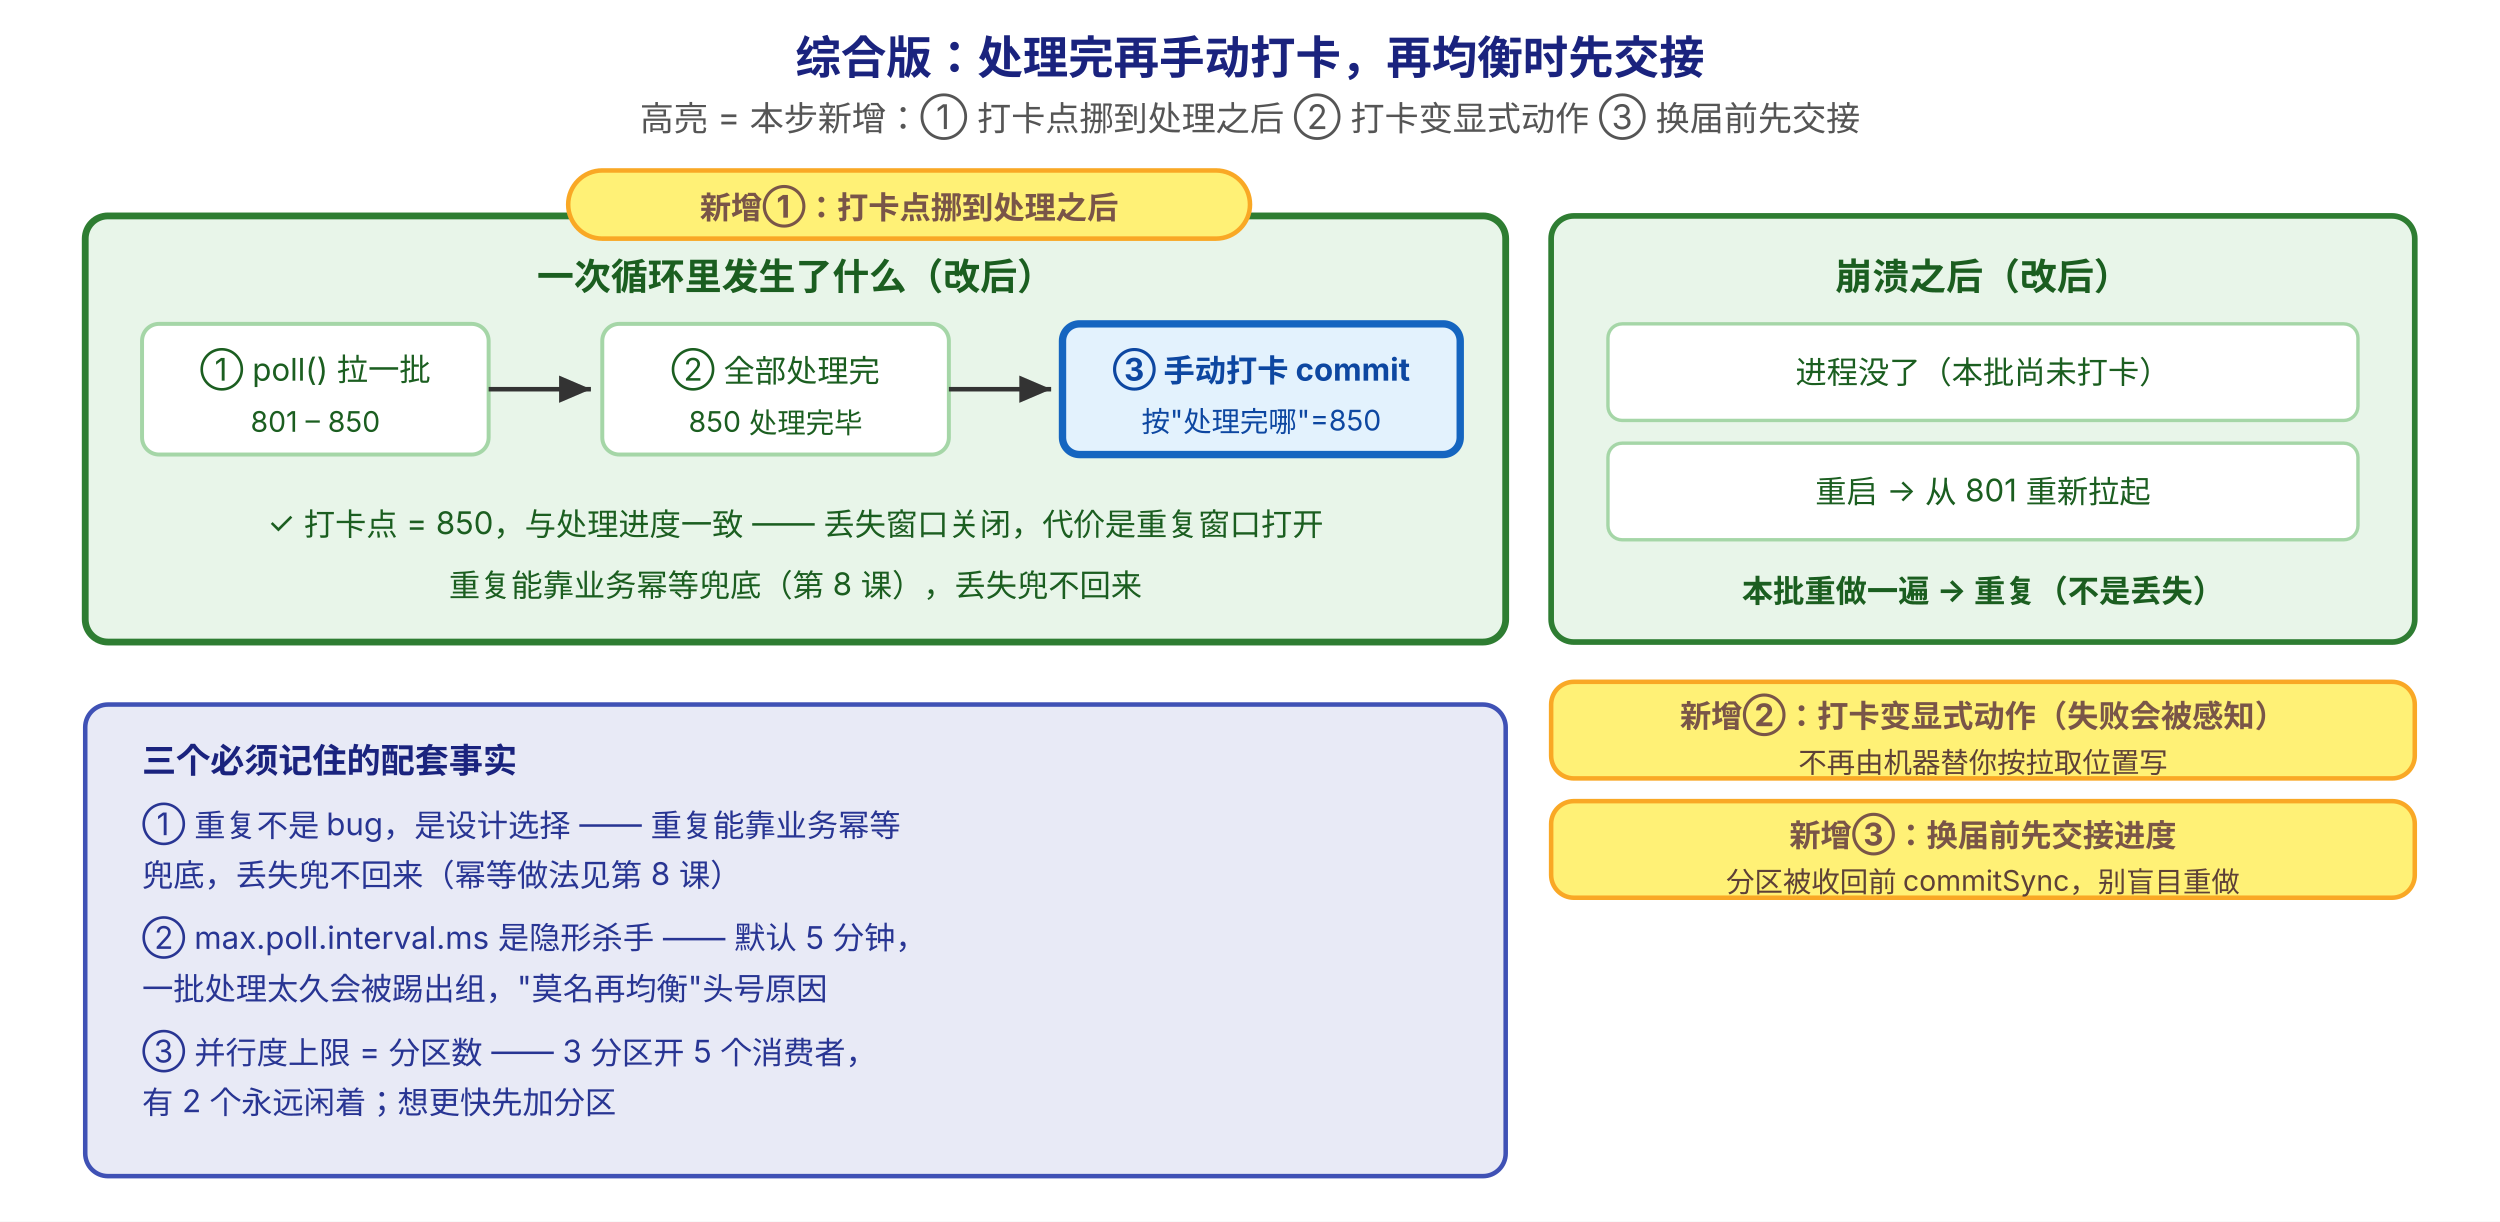
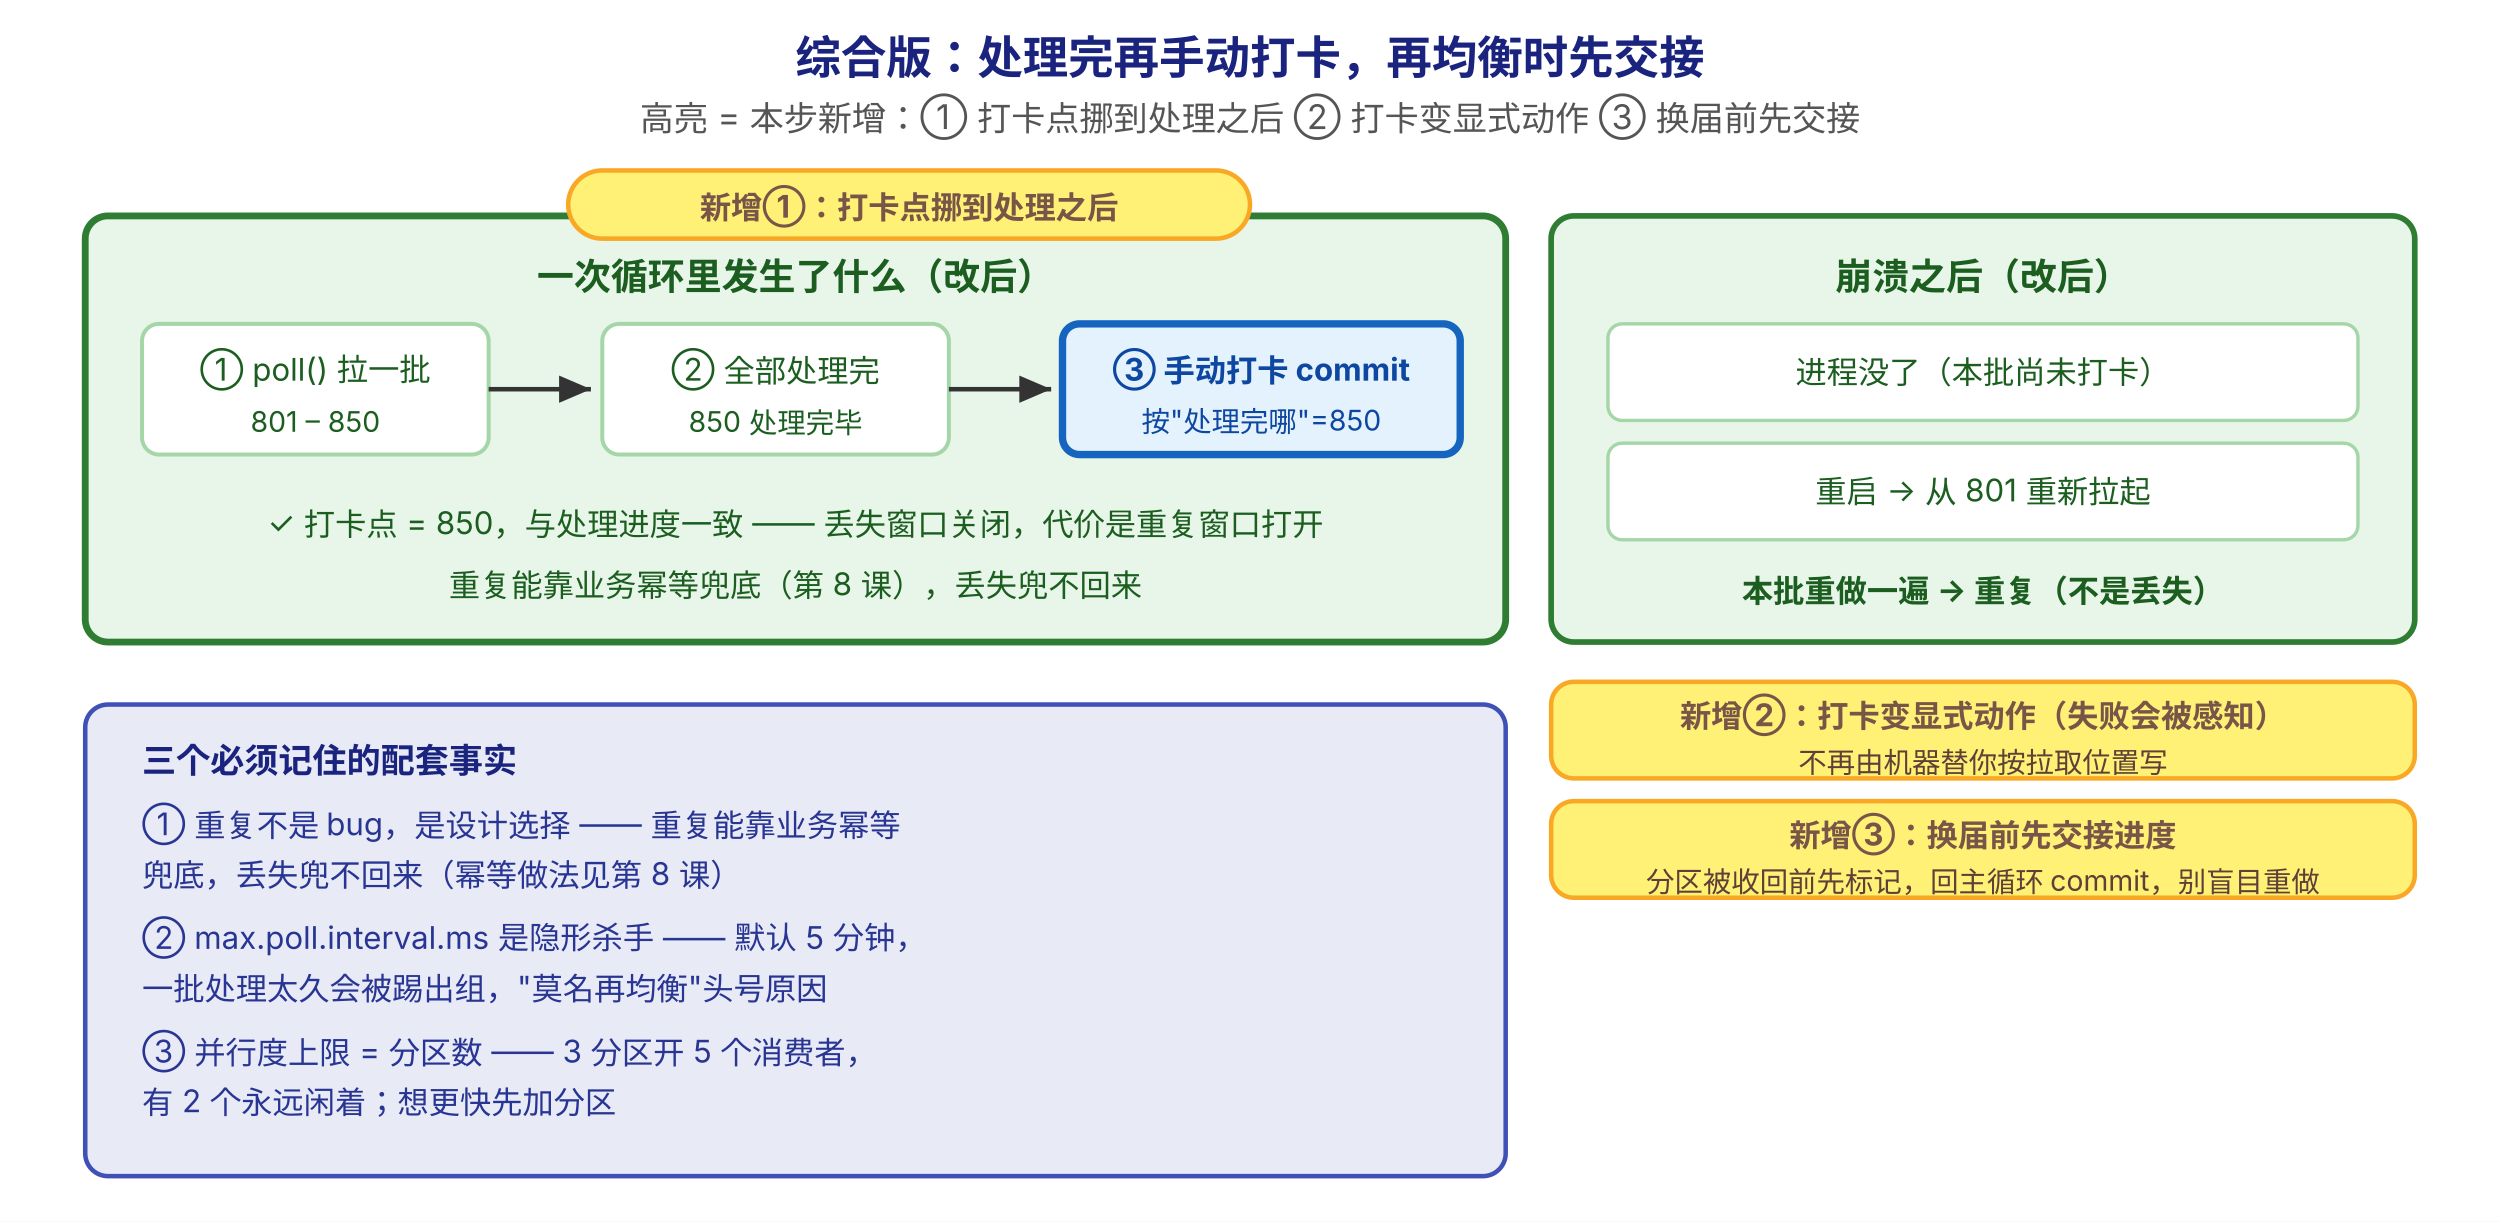
<svg xmlns="http://www.w3.org/2000/svg" width="880" height="430" viewBox="0 0 880 430" font-family="system-ui, -apple-system, 'Segoe UI', 'Microsoft YaHei', sans-serif">
  <rect x="0" y="0" width="880" height="430" fill="#ffffff" />
  <text x="440" y="26" text-anchor="middle" font-size="16" font-weight="700" fill="#1a237e">综合版：处理完再手动打卡，再均衡时先交接</text>
  <text x="440" y="46" text-anchor="middle" font-size="12" fill="#555555">高亮 = 本步新增：① 打卡点挪到处理之后 ② 打卡变显式动作 ③ 换届前先交接</text>
  <rect x="30" y="76" width="500" height="150" rx="8" fill="#e8f5e9" stroke="#2e7d32" stroke-width="2.4" />
  <text x="280" y="102" text-anchor="middle" font-size="13" font-weight="700" fill="#1b5e20">一次循环里发生了什么（改后）</text>
  <rect x="50" y="114" width="122" height="46" rx="6" fill="#ffffff" stroke="#a5d6a7" stroke-width="1.4" />
  <text x="111" y="134" text-anchor="middle" font-size="11" fill="#1b5e20">① poll() 拉一批</text>
  <text x="111" y="152" text-anchor="middle" font-size="10" fill="#1b5e20">801 – 850</text>
  <line x1="172" y1="137" x2="208" y2="137" stroke="#333" stroke-width="1.6" marker-end="url(#ar)" />
  <rect x="212" y="114" width="122" height="46" rx="6" fill="#ffffff" stroke="#a5d6a7" stroke-width="1.4" />
  <text x="273" y="134" text-anchor="middle" font-size="11" fill="#1b5e20">② 全部处理完</text>
  <text x="273" y="152" text-anchor="middle" font-size="10" fill="#1b5e20">850 处理完毕</text>
  <line x1="334" y1="137" x2="370" y2="137" stroke="#333" stroke-width="1.6" marker-end="url(#ar)" />
  <rect x="374" y="114" width="140" height="46" rx="6" fill="#e3f2fd" stroke="#1565C0" stroke-width="2.6" />
  <text x="444" y="134" text-anchor="middle" font-size="11" font-weight="700" fill="#0d47a1">③ 手动打卡 commit</text>
  <text x="444" y="152" text-anchor="middle" font-size="10" fill="#0d47a1">按"处理完哪"=850</text>
  <text x="280" y="188" text-anchor="middle" font-size="11" fill="#1b5e20">✓ 打卡点 = 850，与处理进度一致 —— 丢失窗口关闭，代价是重复窗口打开</text>
  <text x="280" y="210" text-anchor="middle" font-size="11" fill="#1b5e20">重复能靠业务幂等兜底（第 8 课），丢失兜不回来</text>
  <rect x="200" y="60" width="240" height="24" rx="12" fill="#fff176" stroke="#f9a825" stroke-width="1.6" />
  <text x="320" y="77" text-anchor="middle" font-size="11" font-weight="700" fill="#795548">新增①：打卡点挪到处理之后</text>
  <rect x="546" y="76" width="304" height="150" rx="8" fill="#e8f5e9" stroke="#2e7d32" stroke-width="2" />
  <text x="698" y="102" text-anchor="middle" font-size="13" font-weight="700" fill="#1b5e20">崩溃之后（改后）</text>
  <rect x="566" y="114" width="264" height="34" rx="5" fill="#ffffff" stroke="#a5d6a7" stroke-width="1.2" />
  <text x="698" y="135" text-anchor="middle" font-size="11" fill="#1b5e20">进程没了（本批尚未打卡）</text>
  <rect x="566" y="156" width="264" height="34" rx="5" fill="#ffffff" stroke="#a5d6a7" stroke-width="1.2" />
  <text x="698" y="177" text-anchor="middle" font-size="11" fill="#1b5e20">重启 → 从 801 重新拉起</text>
  <text x="698" y="212" text-anchor="middle" font-size="11" font-weight="700" fill="#1b5e20">本批重做一遍 → 重复（不是丢失）</text>
  <rect x="546" y="240" width="304" height="34" rx="8" fill="#fff176" stroke="#f9a825" stroke-width="1.6" />
  <text x="698" y="256" text-anchor="middle" font-size="11" font-weight="700" fill="#795548">新增②：打卡变显式动作（失败会被感知）</text>
  <text x="698" y="272" text-anchor="middle" font-size="10" fill="#5d4037">不再由机器替你按拉取位置写</text>
  <rect x="546" y="282" width="304" height="34" rx="8" fill="#fff176" stroke="#f9a825" stroke-width="1.6" />
  <text x="698" y="298" text-anchor="middle" font-size="11" font-weight="700" fill="#795548">新增③：换届前先交接进度</text>
-   <text x="698" y="314" text-anchor="middle" font-size="10" fill="#5d4037">分区被收回前 commitSync，别盲目重做</text>
+   <text x="698" y="314" text-anchor="middle" font-size="10" fill="#5d4037">分区被收回前先标记，回主循环 commit，别盲目重做</text>
  <rect x="30" y="248" width="500" height="166" rx="8" fill="#e8eaf6" stroke="#3f51b5" stroke-width="1.6" />
  <text x="50" y="272" font-size="12" font-weight="700" fill="#1a237e">三个必须记住的配套事实</text>
  <text x="50" y="294" font-size="11" fill="#283593">① 重复不是 bug，是设计选择 —— 重复能靠业务幂等</text>
  <text x="50" y="312" font-size="11" fill="#283593">　 兜底，丢失兜不回来（幂等做法见第 8 课）</text>
  <text x="50" y="334" font-size="11" fill="#283593">② max.poll.interval.ms 是隐形杀手 —— 默认 5 分钟，</text>
  <text x="50" y="352" font-size="11" fill="#283593">　 一批处理太久会被踢出组，"莫名再均衡"头号原因</text>
  <text x="50" y="374" font-size="11" fill="#283593">③ 并行度上限 = 分区数 —— 3 分区开 5 个消费者，</text>
  <text x="50" y="392" font-size="11" fill="#283593">　 有 2 个永远闲着；想更快先加分区</text>
  <defs>
    <marker id="ar" markerWidth="8" markerHeight="8" refX="7" refY="3" orient="auto">
      <path d="M0,0 L0,6 L7,3 z" fill="#333" />
    </marker>
  </defs>
</svg>
